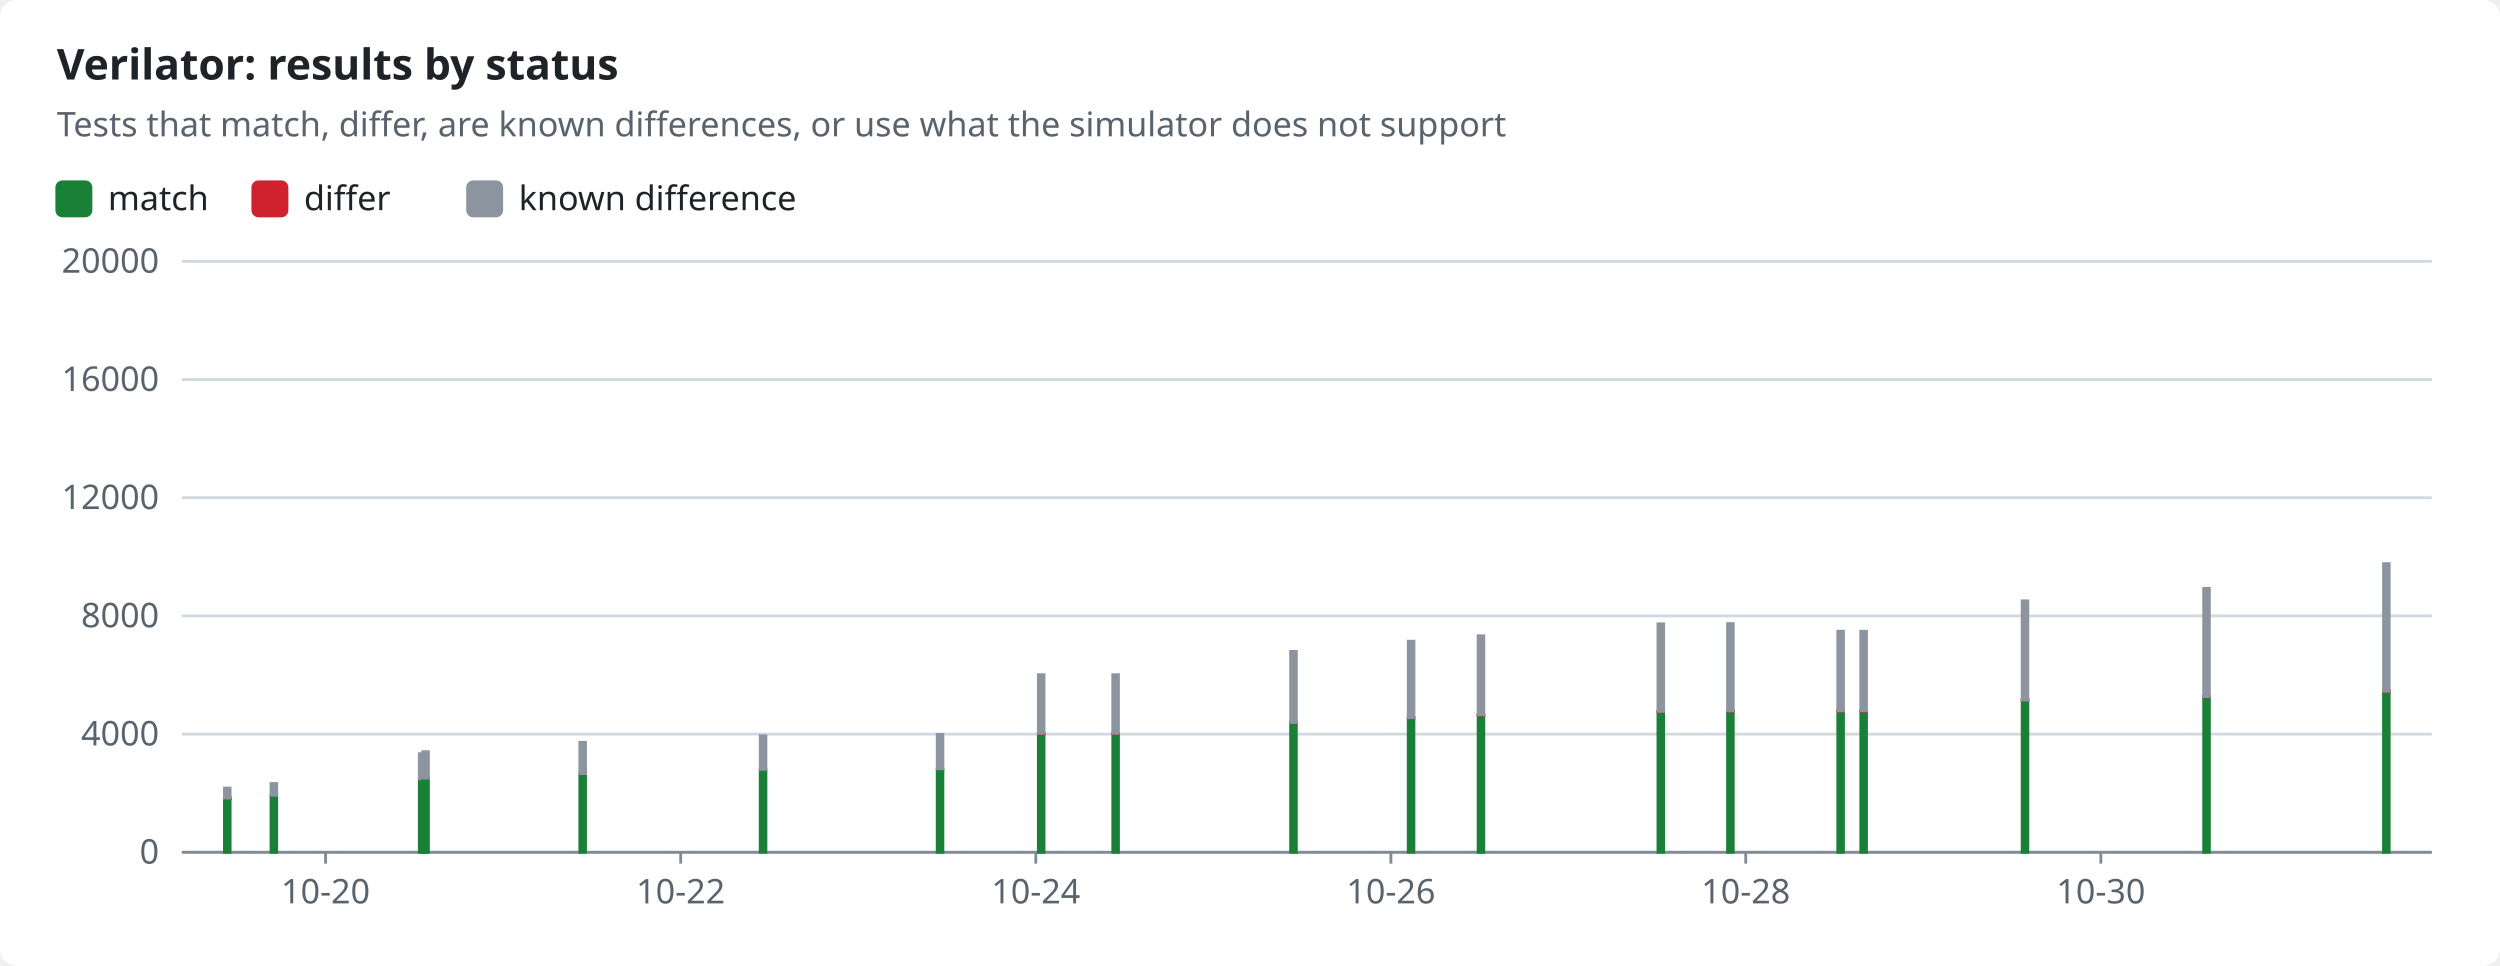
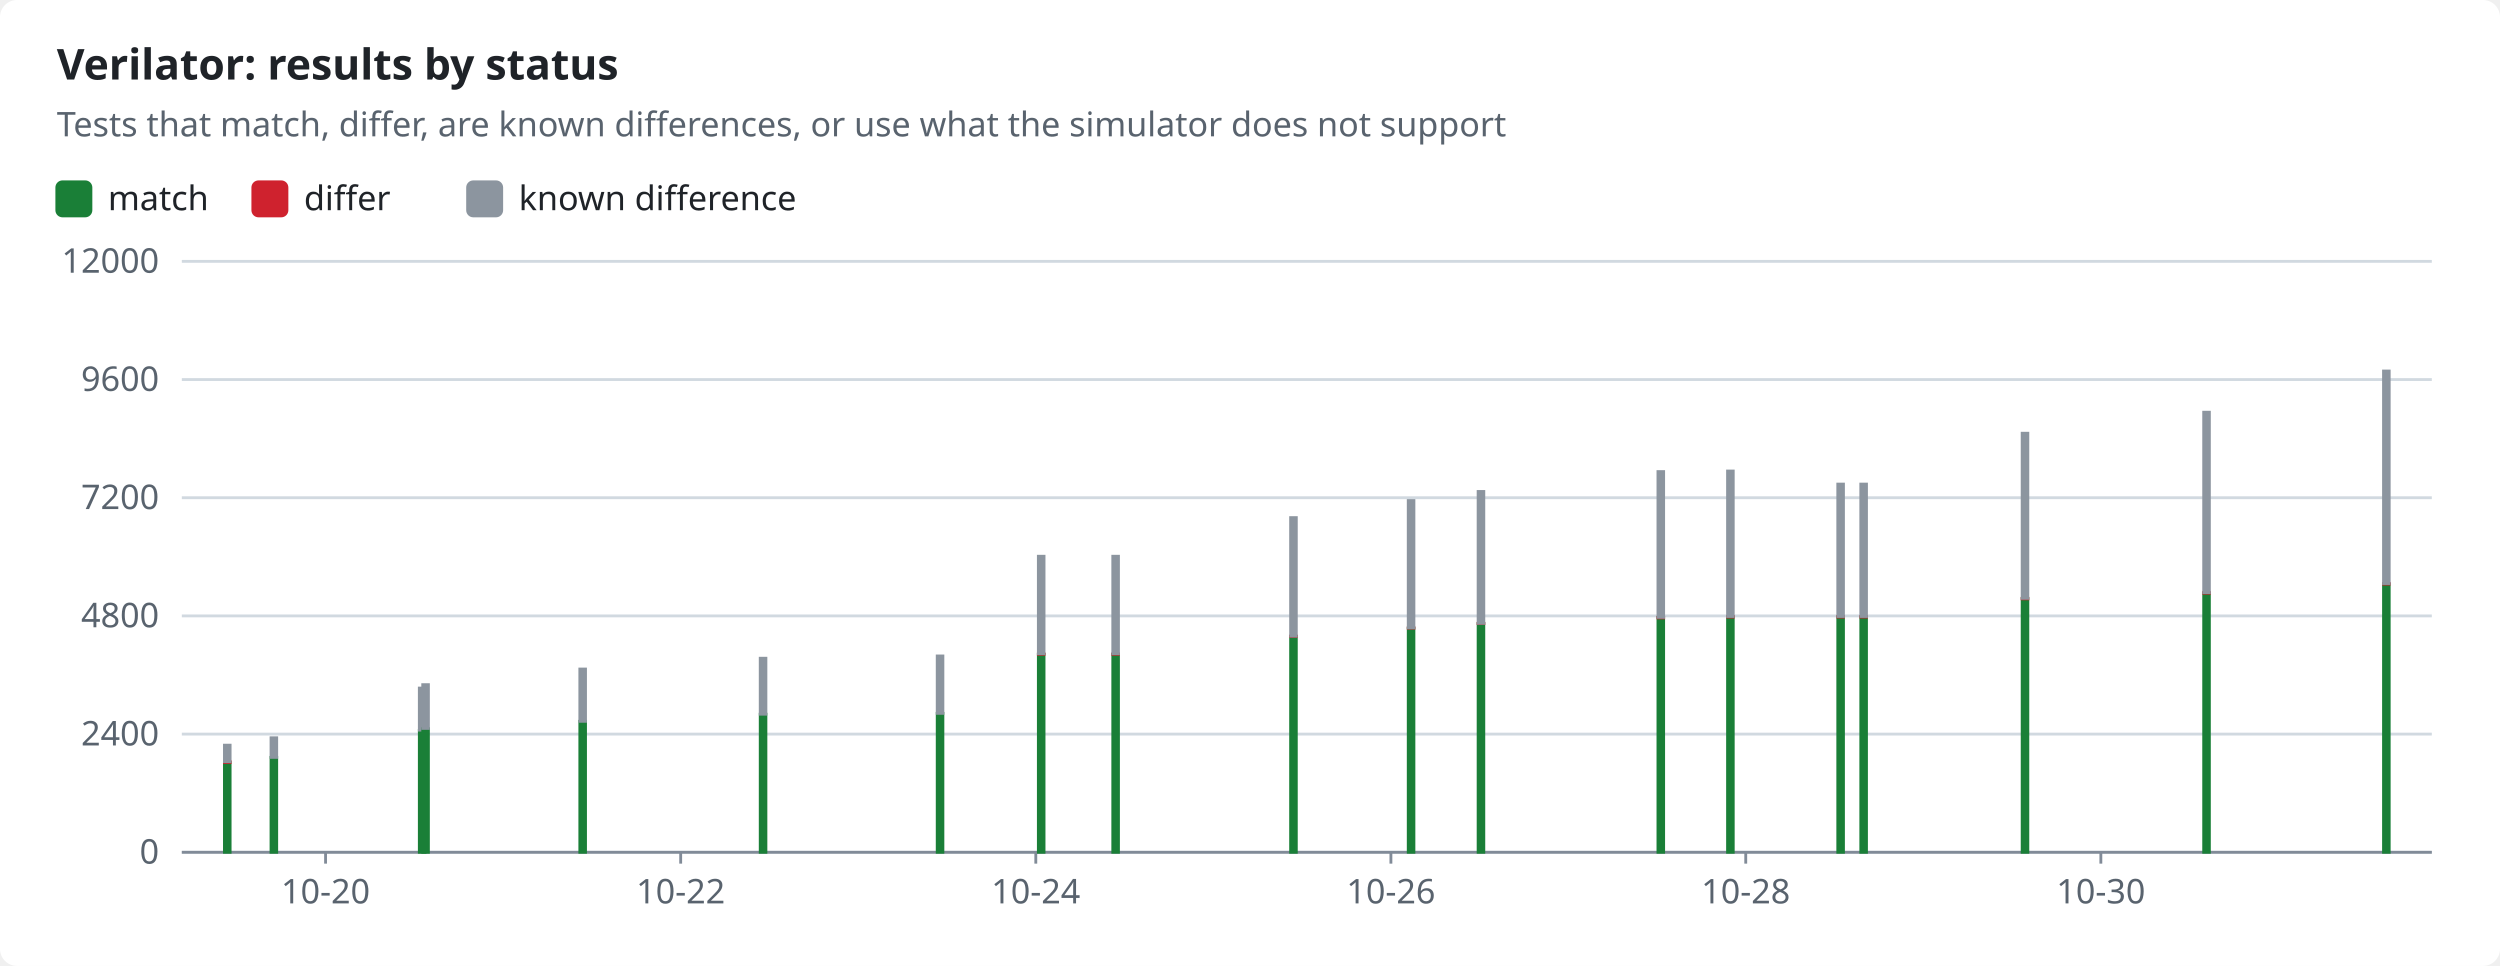
<svg xmlns="http://www.w3.org/2000/svg" width="880" height="340" viewBox="0 0 880 340" role="img">
  <style>text{font-family:-apple-system,BlinkMacSystemFont,"Segoe UI","Noto Sans",Helvetica,Arial,sans-serif;font-size:12px;fill:#1f2328;stroke:none}.bg{fill:#ffffff}.muted{fill:#59636e}.title{font-size:15px;font-weight:600}.grid{stroke:#d1d9e0;stroke-width:1}.axis{stroke:#818b98;stroke-width:1}.line{fill:none;stroke-width:2}.dashed{stroke-dasharray:5 4}.c-pass{stroke:#1a7f37;fill:#1a7f37}.c-fail{stroke:#cf222e;fill:#cf222e}.c-known{stroke:#8c959f;fill:#8c959f}.c-unsupported{stroke:#bf8700;fill:#bf8700}.line{fill:none}.mk{fill:none;stroke-width:1.6}@media (prefers-color-scheme:dark){text{fill:#f0f6fc}.bg{fill:#0d1117}.muted{fill:#9198a1}.grid{stroke:#3d444d}.axis{stroke:#656c76}.c-pass{stroke:#3fb950;fill:#3fb950}.c-fail{stroke:#f85149;fill:#f85149}.c-known{stroke:#6e7681;fill:#6e7681}.c-unsupported{stroke:#d29922;fill:#d29922}.line{fill:none}.mk{fill:none;stroke-width:1.6}}</style>
  <rect class="bg" width="880" height="340" rx="6" />
  <text x="20.0" y="28.0" class="title" text-anchor="start">Verilator: results by status</text>
  <text x="20.0" y="48.0" class="muted" text-anchor="start">Tests that match, differ, are known differences, or use what the simulator does not support</text>
  <rect class="c-pass" x="20" y="64" width="12" height="12" rx="2" />
  <text x="38.0" y="74.0" text-anchor="start">match</text>
  <rect class="c-fail" x="89.0" y="64" width="12" height="12" rx="2" />
  <text x="107.0" y="74.0" text-anchor="start">differ</text>
  <rect class="c-known" x="164.6" y="64" width="12" height="12" rx="2" />
  <text x="182.6" y="74.0" text-anchor="start">known difference</text>
  <line class="grid" x1="64" x2="856" y1="300.0" y2="300.0" />
  <text x="56.0" y="304.0" class="muted" text-anchor="end">0</text>
  <line class="grid" x1="64" x2="856" y1="258.4" y2="258.4" />
-   <text x="56.0" y="262.4" class="muted" text-anchor="end">4000</text>
+   <text x="56.0" y="262.4" class="muted" text-anchor="end">2400</text>
  <line class="grid" x1="64" x2="856" y1="216.8" y2="216.8" />
-   <text x="56.0" y="220.8" class="muted" text-anchor="end">8000</text>
+   <text x="56.0" y="220.8" class="muted" text-anchor="end">4800</text>
  <line class="grid" x1="64" x2="856" y1="175.2" y2="175.2" />
-   <text x="56.0" y="179.2" class="muted" text-anchor="end">12000</text>
+   <text x="56.0" y="179.2" class="muted" text-anchor="end">7200</text>
  <line class="grid" x1="64" x2="856" y1="133.6" y2="133.6" />
-   <text x="56.0" y="137.6" class="muted" text-anchor="end">16000</text>
+   <text x="56.0" y="137.6" class="muted" text-anchor="end">9600</text>
  <line class="grid" x1="64" x2="856" y1="92.0" y2="92.0" />
-   <text x="56.0" y="96.0" class="muted" text-anchor="end">20000</text>
+   <text x="56.0" y="96.0" class="muted" text-anchor="end">12000</text>
  <line class="axis" x1="64" x2="856" y1="300" y2="300" />
  <line class="axis" x1="114.6" x2="114.6" y1="300" y2="304" />
  <text x="114.6" y="318.0" class="muted" text-anchor="middle">10-20</text>
  <line class="axis" x1="239.6" x2="239.6" y1="300" y2="304" />
  <text x="239.6" y="318.0" class="muted" text-anchor="middle">10-22</text>
  <line class="axis" x1="364.6" x2="364.6" y1="300" y2="304" />
  <text x="364.6" y="318.0" class="muted" text-anchor="middle">10-24</text>
  <line class="axis" x1="489.6" x2="489.6" y1="300" y2="304" />
  <text x="489.6" y="318.0" class="muted" text-anchor="middle">10-26</text>
  <line class="axis" x1="614.5" x2="614.5" y1="300" y2="304" />
  <text x="614.5" y="318.0" class="muted" text-anchor="middle">10-28</text>
  <line class="axis" x1="739.5" x2="739.5" y1="300" y2="304" />
  <text x="739.5" y="318.0" class="muted" text-anchor="middle">10-30</text>
-   <rect class="c-pass" x="79.0" y="281.0" width="2.0" height="19.0" />
-   <rect class="c-fail" x="79.0" y="280.9" width="2.0" height="0.2" />
-   <rect class="c-known" x="79.0" y="277.4" width="2.0" height="3.5" />
-   <rect class="c-pass" x="95.4" y="279.9" width="2.0" height="20.1" />
-   <rect class="c-known" x="95.4" y="275.8" width="2.0" height="4.1" />
-   <rect class="c-pass" x="147.6" y="274.2" width="2.0" height="25.8" />
-   <rect class="c-known" x="147.6" y="265.3" width="2.0" height="8.9" />
-   <rect class="c-pass" x="148.8" y="273.9" width="2.0" height="26.1" />
-   <rect class="c-known" x="148.8" y="264.6" width="2.0" height="9.3" />
-   <rect class="c-pass" x="204.1" y="272.3" width="2.0" height="27.7" />
-   <rect class="c-known" x="204.1" y="261.3" width="2.0" height="11.0" />
-   <rect class="c-pass" x="267.6" y="270.9" width="2.0" height="29.1" />
-   <rect class="c-fail" x="267.6" y="270.8" width="2.0" height="0.0" />
-   <rect class="c-known" x="267.6" y="259.0" width="2.0" height="11.8" />
-   <rect class="c-pass" x="329.9" y="270.7" width="2.0" height="29.3" />
-   <rect class="c-fail" x="329.9" y="270.7" width="2.0" height="0.0" />
-   <rect class="c-known" x="329.9" y="258.5" width="2.0" height="12.1" />
-   <rect class="c-pass" x="365.5" y="258.2" width="2.0" height="41.8" />
-   <rect class="c-fail" x="365.5" y="258.1" width="2.0" height="0.1" />
-   <rect class="c-known" x="365.5" y="237.5" width="2.0" height="20.6" />
-   <rect class="c-pass" x="391.7" y="258.2" width="2.0" height="41.8" />
-   <rect class="c-fail" x="391.7" y="258.1" width="2.0" height="0.1" />
-   <rect class="c-known" x="391.7" y="237.5" width="2.0" height="20.6" />
-   <rect class="c-pass" x="454.3" y="254.4" width="2.0" height="45.6" />
-   <rect class="c-fail" x="454.3" y="254.3" width="2.0" height="0.1" />
-   <rect class="c-known" x="454.3" y="229.3" width="2.0" height="25.0" />
-   <rect class="c-pass" x="495.7" y="252.6" width="2.0" height="47.4" />
-   <rect class="c-fail" x="495.7" y="252.6" width="2.0" height="0.1" />
-   <rect class="c-known" x="495.7" y="225.7" width="2.0" height="26.9" />
-   <rect class="c-pass" x="520.3" y="251.7" width="2.0" height="48.3" />
-   <rect class="c-fail" x="520.3" y="251.6" width="2.0" height="0.1" />
-   <rect class="c-known" x="520.3" y="223.8" width="2.0" height="27.8" />
-   <rect class="c-pass" x="583.6" y="250.5" width="2.0" height="49.5" />
-   <rect class="c-fail" x="583.6" y="250.4" width="2.0" height="0.1" />
-   <rect class="c-known" x="583.6" y="219.6" width="2.0" height="30.8" />
-   <rect class="c-pass" x="608.1" y="250.3" width="2.0" height="49.7" />
-   <rect class="c-fail" x="608.1" y="250.2" width="2.0" height="0.1" />
-   <rect class="c-known" x="608.1" y="219.5" width="2.0" height="30.7" />
-   <rect class="c-pass" x="646.9" y="250.3" width="2.0" height="49.7" />
-   <rect class="c-fail" x="646.9" y="250.2" width="2.0" height="0.1" />
-   <rect class="c-known" x="646.9" y="222.2" width="2.0" height="28.0" />
-   <rect class="c-pass" x="655.0" y="250.3" width="2.0" height="49.7" />
-   <rect class="c-fail" x="655.0" y="250.2" width="2.0" height="0.1" />
-   <rect class="c-known" x="655.0" y="222.2" width="2.0" height="28.0" />
-   <rect class="c-pass" x="711.8" y="246.4" width="2.0" height="53.6" />
-   <rect class="c-fail" x="711.8" y="246.3" width="2.0" height="0.1" />
-   <rect class="c-known" x="711.8" y="211.5" width="2.0" height="34.9" />
-   <rect class="c-pass" x="775.7" y="245.2" width="2.0" height="54.8" />
-   <rect class="c-fail" x="775.7" y="245.2" width="2.0" height="0.1" />
-   <rect class="c-known" x="775.7" y="207.1" width="2.0" height="38.1" />
-   <rect class="c-pass" x="839.0" y="243.3" width="2.0" height="56.7" />
-   <rect class="c-fail" x="839.0" y="243.2" width="2.0" height="0.1" />
-   <rect class="c-known" x="839.0" y="198.4" width="2.0" height="44.9" />
+   <rect class="c-pass" x="79.0" y="268.4" width="2.0" height="31.6" />
+   <rect class="c-fail" x="79.0" y="268.1" width="2.0" height="0.3" />
+   <rect class="c-known" x="79.0" y="262.3" width="2.0" height="5.8" />
+   <rect class="c-pass" x="95.4" y="266.6" width="2.0" height="33.4" />
+   <rect class="c-known" x="95.4" y="259.7" width="2.0" height="6.9" />
+   <rect class="c-pass" x="147.6" y="257.1" width="2.0" height="42.9" />
+   <rect class="c-known" x="147.6" y="242.2" width="2.0" height="14.8" />
+   <rect class="c-pass" x="148.8" y="256.5" width="2.0" height="43.5" />
+   <rect class="c-known" x="148.8" y="241.0" width="2.0" height="15.4" />
+   <rect class="c-pass" x="204.1" y="253.9" width="2.0" height="46.1" />
+   <rect class="c-known" x="204.1" y="235.5" width="2.0" height="18.4" />
+   <rect class="c-pass" x="267.6" y="251.4" width="2.0" height="48.6" />
+   <rect class="c-fail" x="267.6" y="251.4" width="2.0" height="0.0" />
+   <rect class="c-known" x="267.6" y="231.7" width="2.0" height="19.7" />
+   <rect class="c-pass" x="329.9" y="251.1" width="2.0" height="48.9" />
+   <rect class="c-fail" x="329.9" y="251.1" width="2.0" height="0.0" />
+   <rect class="c-known" x="329.9" y="230.9" width="2.0" height="20.2" />
+   <rect class="c-pass" x="365.5" y="230.3" width="2.0" height="69.7" />
+   <rect class="c-fail" x="365.5" y="230.2" width="2.0" height="0.1" />
+   <rect class="c-known" x="365.5" y="195.8" width="2.0" height="34.3" />
+   <rect class="c-pass" x="391.7" y="230.3" width="2.0" height="69.7" />
+   <rect class="c-fail" x="391.7" y="230.2" width="2.0" height="0.1" />
+   <rect class="c-known" x="391.7" y="195.8" width="2.0" height="34.3" />
+   <rect class="c-pass" x="454.3" y="224.0" width="2.0" height="76.0" />
+   <rect class="c-fail" x="454.3" y="223.9" width="2.0" height="0.1" />
+   <rect class="c-known" x="454.3" y="182.2" width="2.0" height="41.7" />
+   <rect class="c-pass" x="495.7" y="221.1" width="2.0" height="78.9" />
+   <rect class="c-fail" x="495.7" y="221.0" width="2.0" height="0.1" />
+   <rect class="c-known" x="495.7" y="176.2" width="2.0" height="44.8" />
+   <rect class="c-pass" x="520.3" y="219.5" width="2.0" height="80.5" />
+   <rect class="c-fail" x="520.3" y="219.4" width="2.0" height="0.1" />
+   <rect class="c-known" x="520.3" y="173.0" width="2.0" height="46.4" />
+   <rect class="c-pass" x="583.6" y="217.4" width="2.0" height="82.6" />
+   <rect class="c-fail" x="583.6" y="217.3" width="2.0" height="0.2" />
+   <rect class="c-known" x="583.6" y="166.0" width="2.0" height="51.3" />
+   <rect class="c-pass" x="608.1" y="217.2" width="2.0" height="82.8" />
+   <rect class="c-fail" x="608.1" y="217.0" width="2.0" height="0.2" />
+   <rect class="c-known" x="608.1" y="165.8" width="2.0" height="51.2" />
+   <rect class="c-pass" x="646.9" y="217.2" width="2.0" height="82.8" />
+   <rect class="c-fail" x="646.9" y="217.0" width="2.0" height="0.2" />
+   <rect class="c-known" x="646.9" y="170.4" width="2.0" height="46.6" />
+   <rect class="c-pass" x="655.0" y="217.2" width="2.0" height="82.8" />
+   <rect class="c-fail" x="655.0" y="217.0" width="2.0" height="0.2" />
+   <rect class="c-known" x="655.0" y="170.4" width="2.0" height="46.6" />
+   <rect class="c-pass" x="711.8" y="210.7" width="2.0" height="89.3" />
+   <rect class="c-fail" x="711.8" y="210.6" width="2.0" height="0.2" />
+   <rect class="c-known" x="711.8" y="152.5" width="2.0" height="58.1" />
+   <rect class="c-pass" x="775.7" y="208.7" width="2.0" height="91.3" />
+   <rect class="c-fail" x="775.7" y="208.6" width="2.0" height="0.2" />
+   <rect class="c-known" x="775.7" y="145.1" width="2.0" height="63.5" />
+   <rect class="c-pass" x="839.0" y="205.6" width="2.0" height="94.4" />
+   <rect class="c-fail" x="839.0" y="205.4" width="2.0" height="0.2" />
+   <rect class="c-known" x="839.0" y="130.6" width="2.0" height="74.8" />
</svg>
